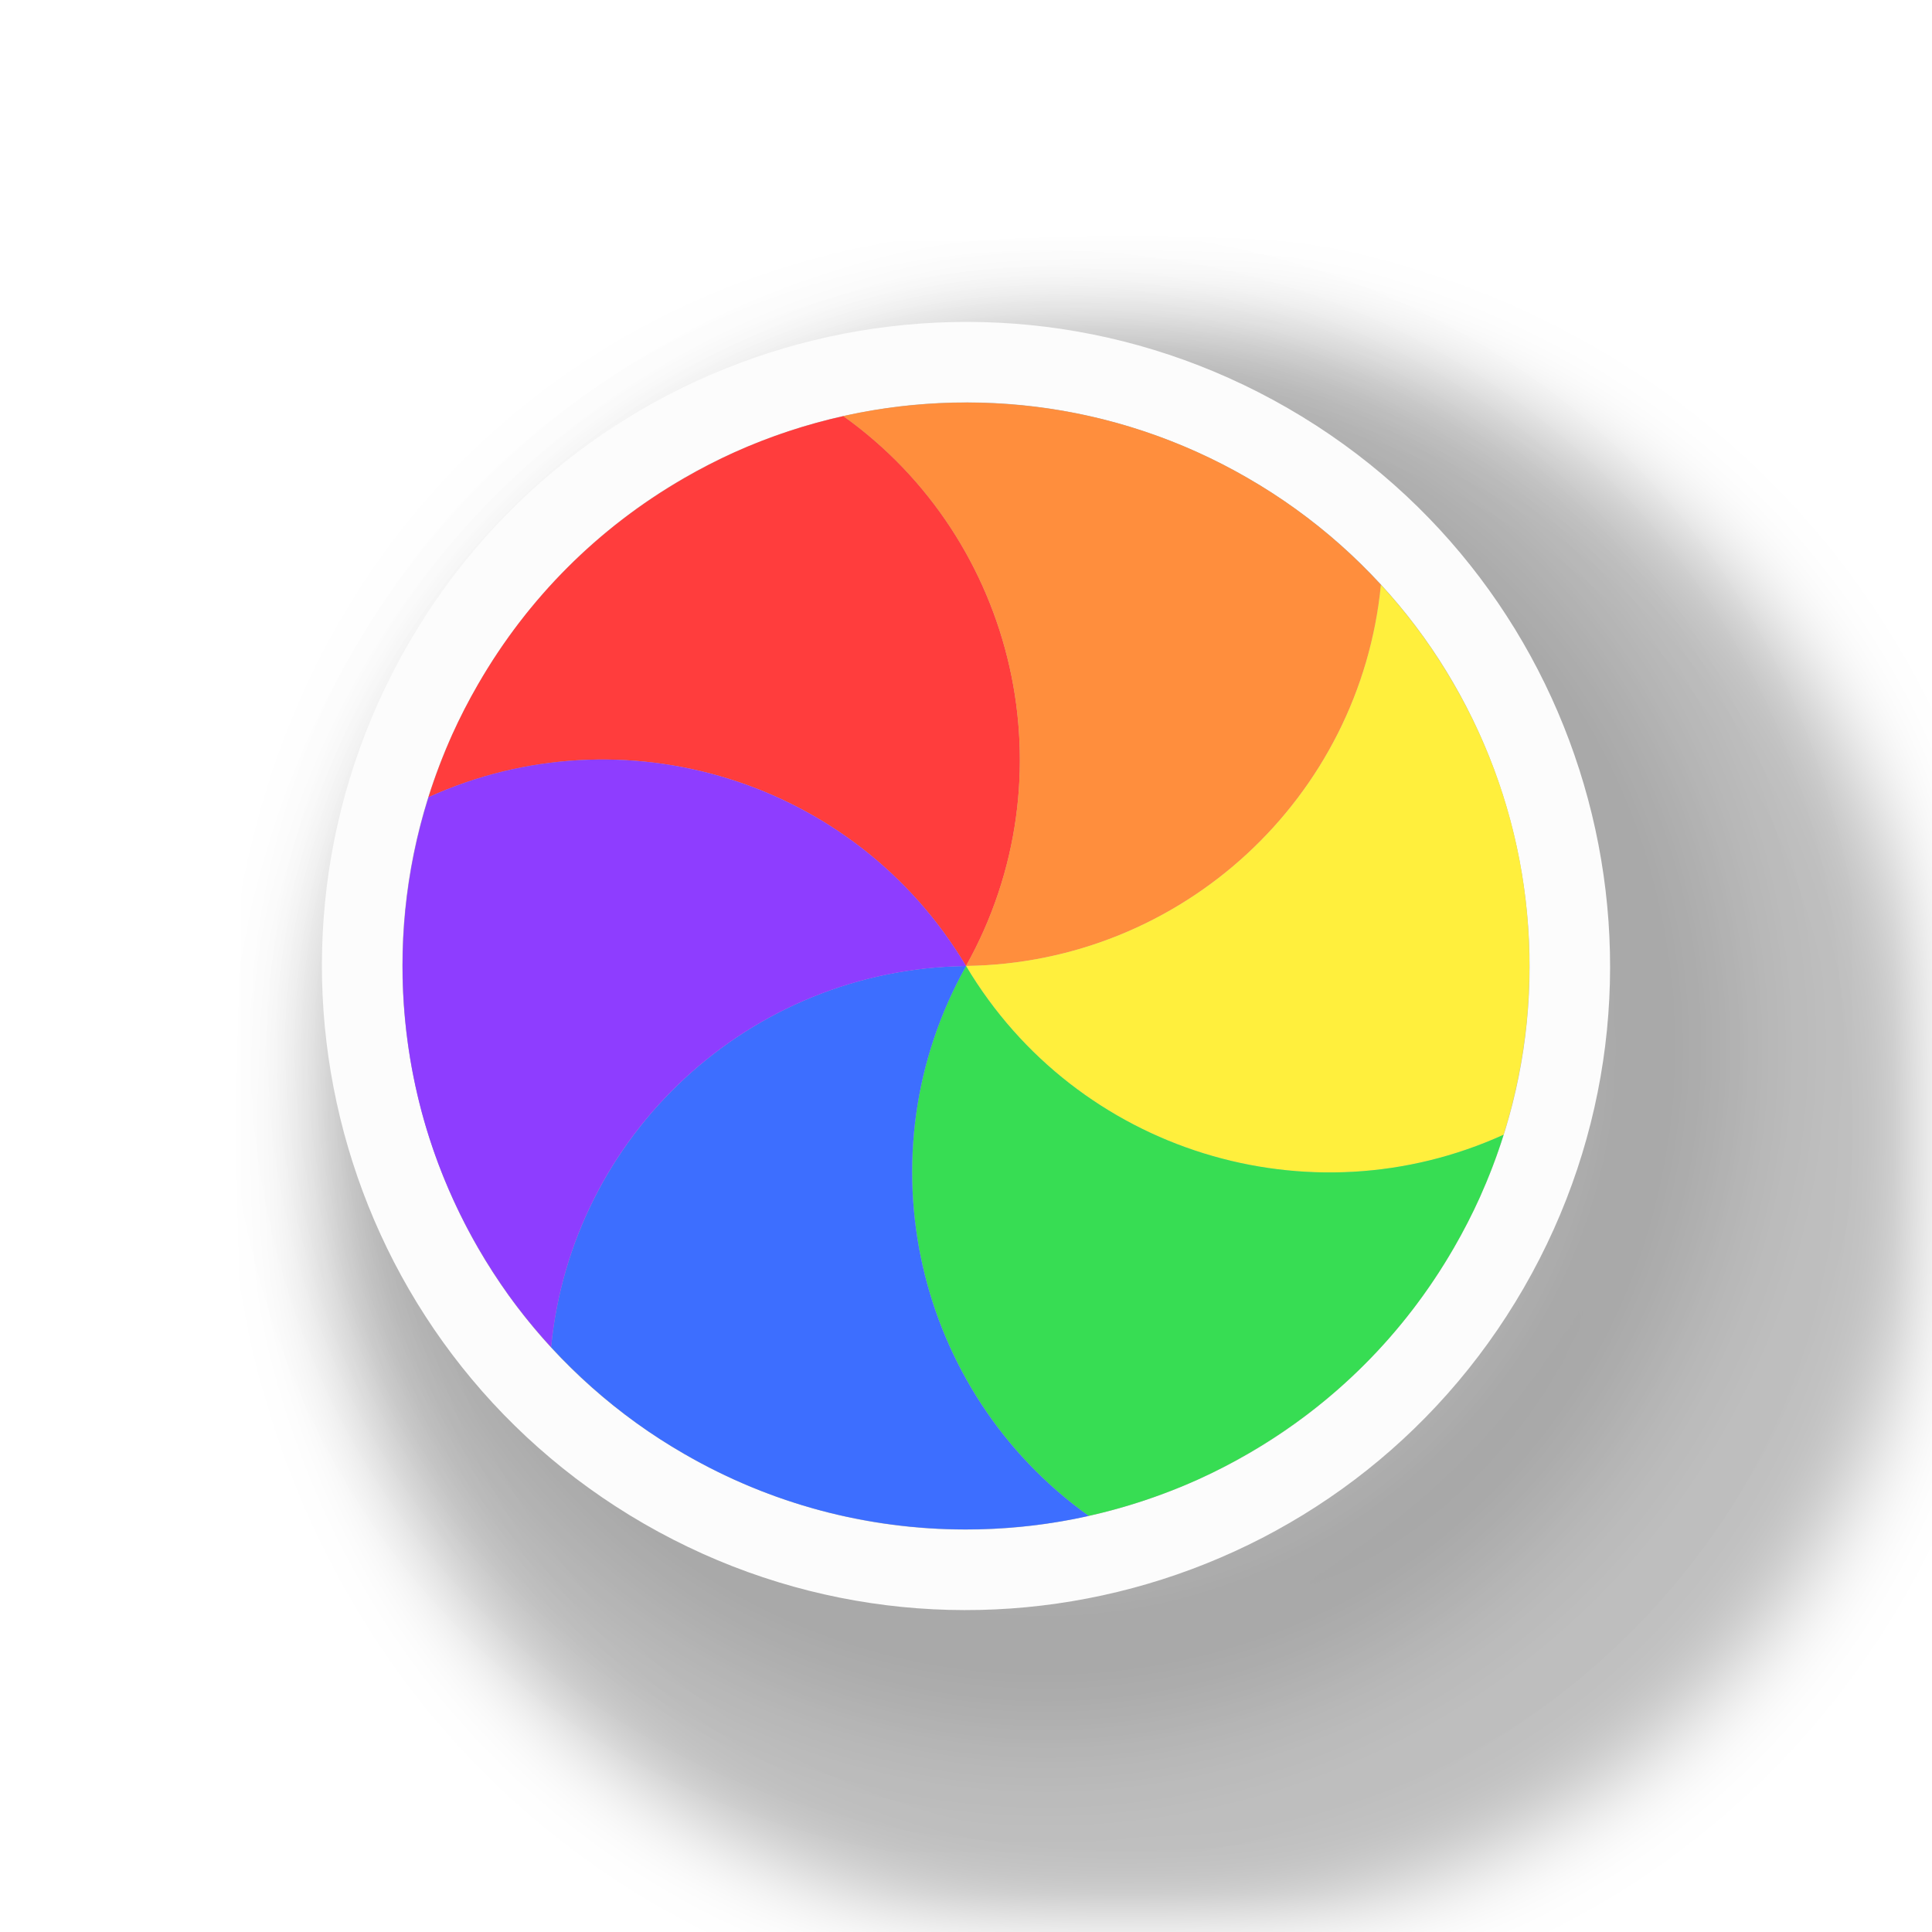
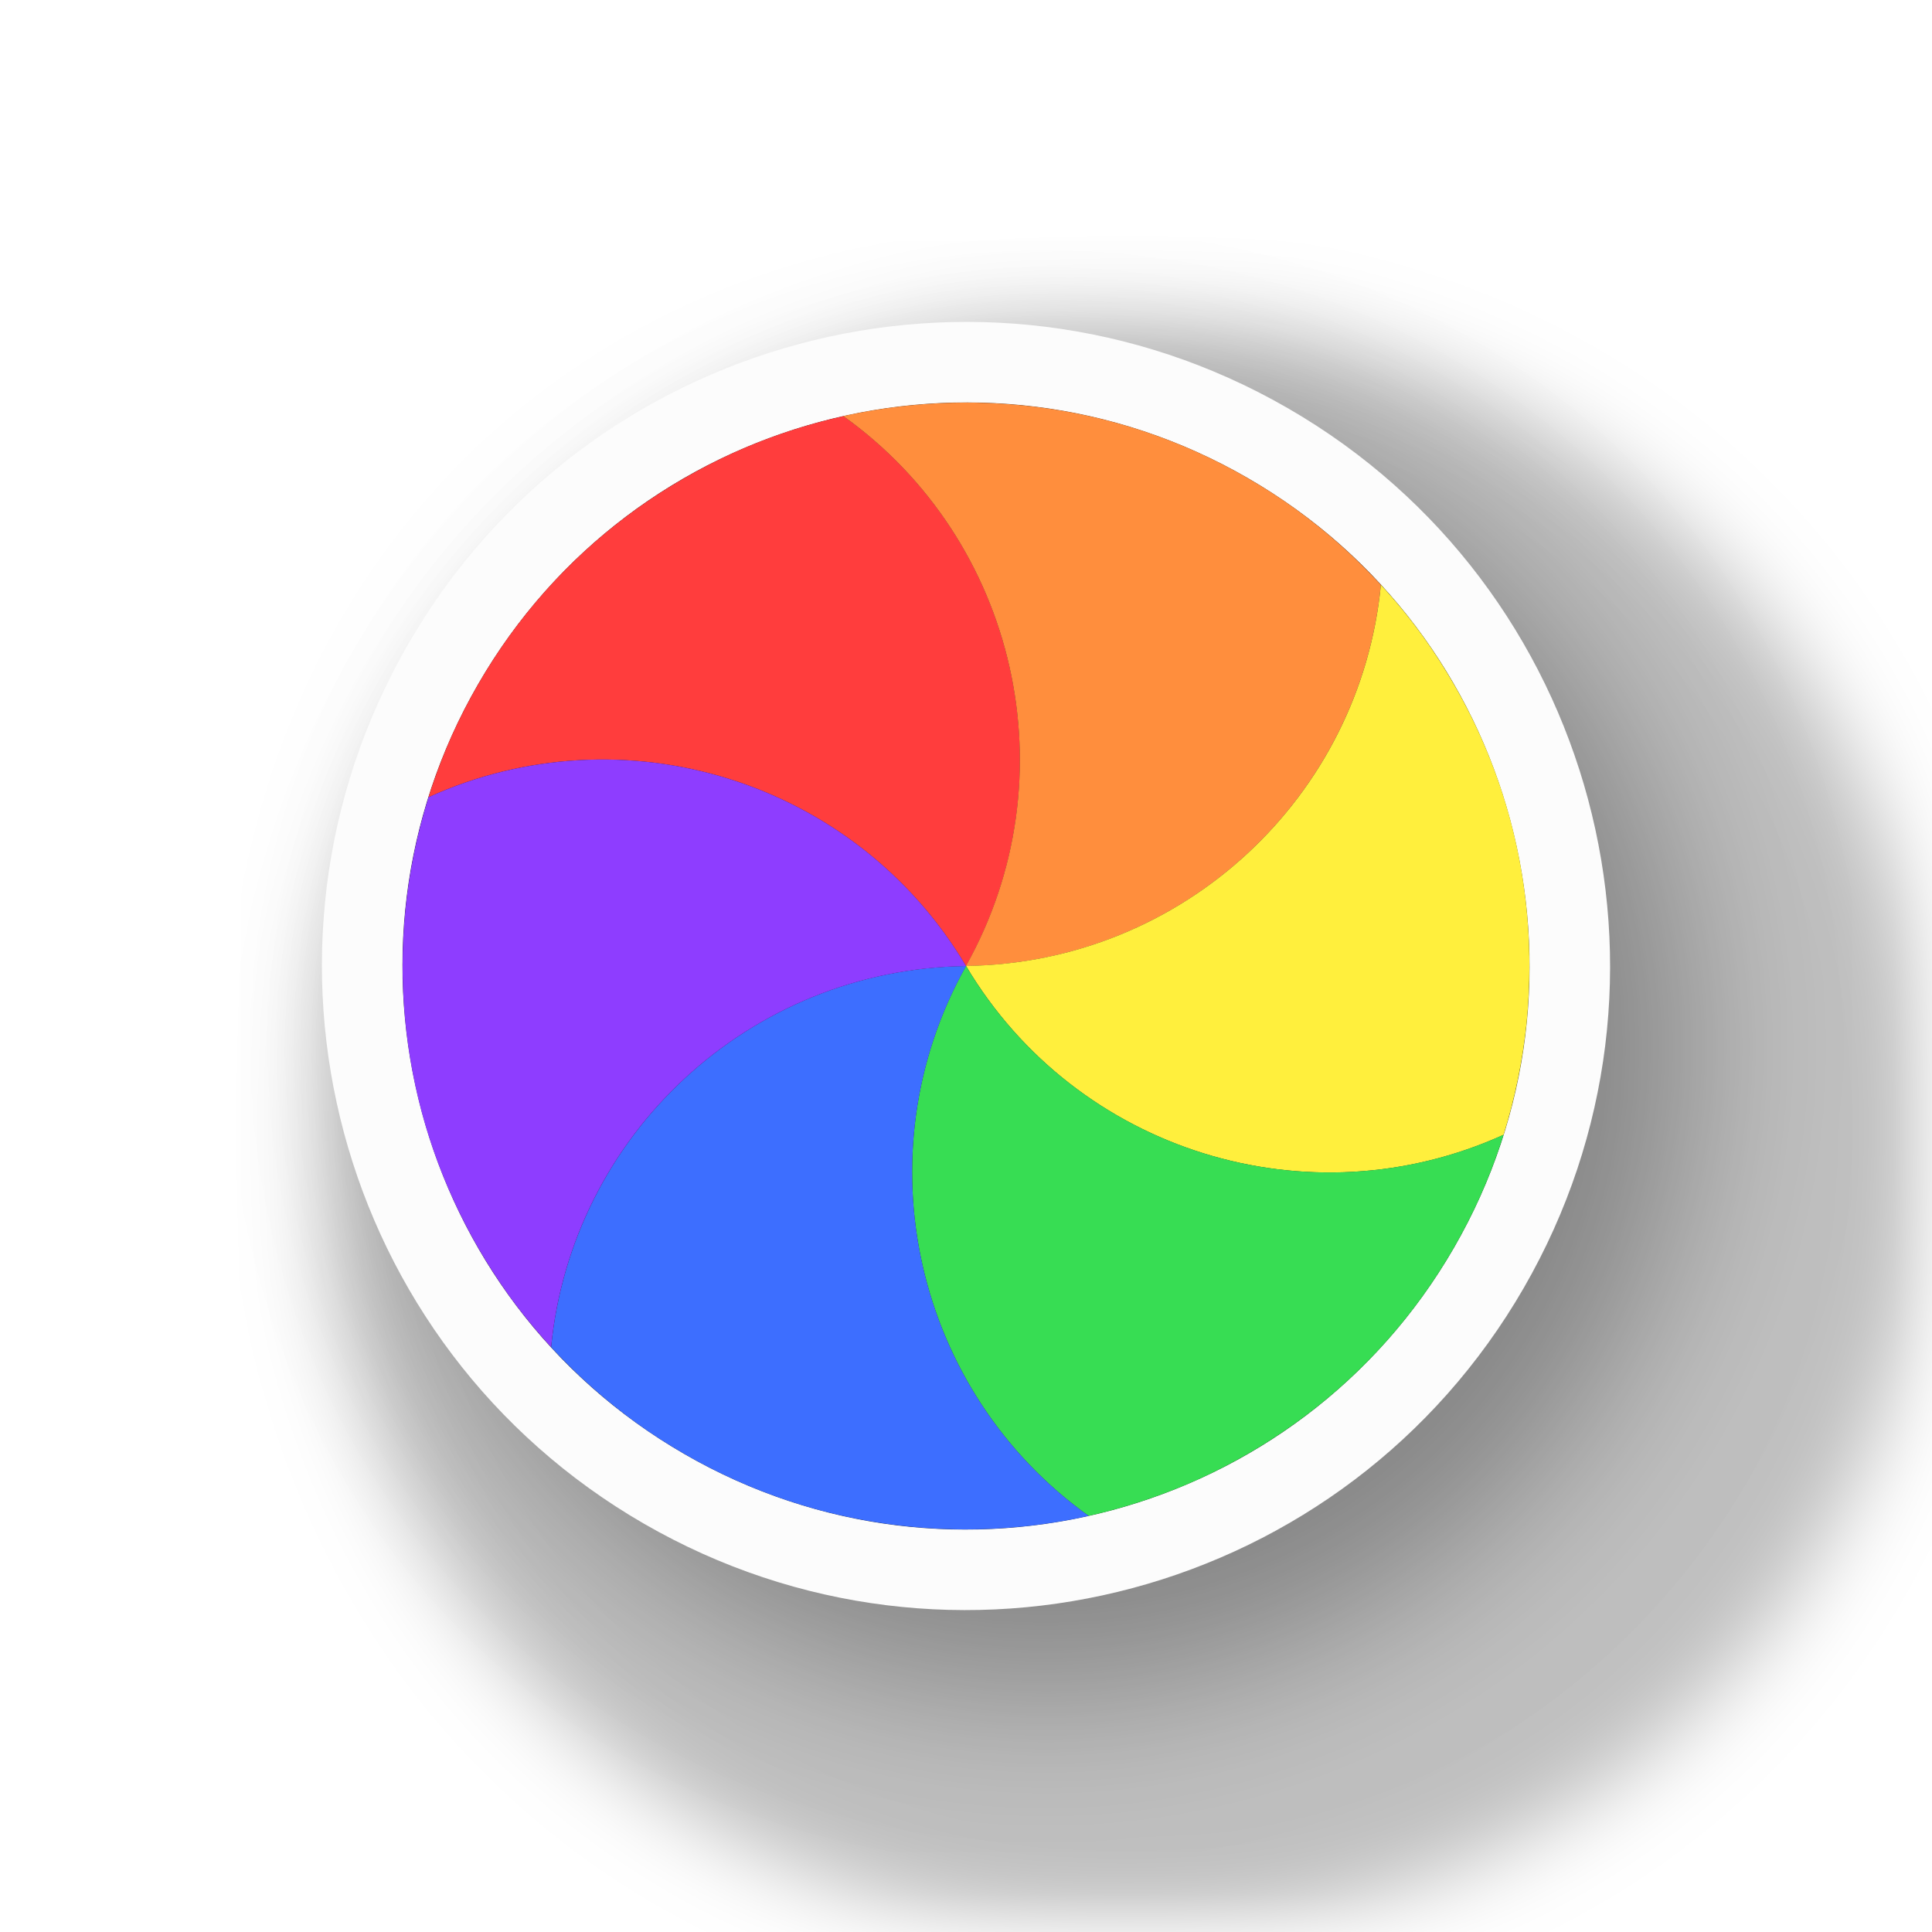
<svg xmlns="http://www.w3.org/2000/svg" width="24" height="24" viewBox="0 0 24 24" fill="none">
  <g filter="url(#filter0_d_173_2537)">
    <g filter="url(#filter1_d_173_2537)">
+       <circle cx="12" cy="12" r="7" transform="rotate(-60 12 12)" fill="#1B1B1B" />
      <circle cx="12" cy="12" r="7.5" transform="rotate(-60 12 12)" stroke="#FCFCFC" stroke-linejoin="round" />
    </g>
    <path d="M5.322 9.904C5.406 9.638 5.505 9.378 5.619 9.123C5.714 8.913 5.821 8.705 5.939 8.501C6.252 7.958 6.627 7.473 7.05 7.05C7.473 6.627 7.958 6.252 8.501 5.939C8.705 5.821 8.913 5.714 9.123 5.619C9.558 5.423 10.012 5.273 10.477 5.169C12.631 6.708 13.317 9.65 12 12.001C10.622 9.685 7.732 8.808 5.322 9.904Z" fill="#FF3D3D" />
    <path d="M10.476 5.169C10.748 5.108 11.024 5.064 11.301 5.036C11.531 5.013 11.764 5.001 12 5.001C12.627 5.001 13.234 5.083 13.812 5.238C14.39 5.393 14.957 5.625 15.499 5.939C15.704 6.057 15.9 6.183 16.087 6.318C16.475 6.597 16.832 6.915 17.154 7.265C16.898 9.9 14.694 11.965 11.999 12C13.316 9.649 12.63 6.708 10.476 5.169Z" fill="#FF8E3D" />
    <path d="M17.154 7.265C17.343 7.47 17.519 7.686 17.682 7.912C17.817 8.1 17.943 8.296 18.061 8.5C18.375 9.043 18.607 9.61 18.762 10.188C18.917 10.766 18.999 11.373 18.999 12C18.999 12.236 18.987 12.469 18.965 12.699C18.916 13.174 18.82 13.642 18.678 14.097C16.267 15.192 13.377 14.315 12 11.999C14.694 11.964 16.898 9.9 17.154 7.265Z" fill="#FFEF3D" />
    <path d="M18.678 14.096C18.595 14.362 18.495 14.622 18.381 14.877C18.286 15.087 18.179 15.295 18.061 15.499C17.748 16.042 17.373 16.527 16.95 16.95C16.527 17.373 16.042 17.748 15.499 18.061C15.295 18.179 15.088 18.285 14.877 18.381C14.442 18.576 13.988 18.727 13.523 18.831C11.369 17.292 10.684 14.35 12 11.999C13.378 14.315 16.268 15.191 18.678 14.096Z" fill="#37DD53" />
    <path d="M13.524 18.831C13.252 18.892 12.977 18.936 12.699 18.964C12.469 18.987 12.236 18.999 12 18.999C11.374 18.999 10.766 18.916 10.188 18.762C9.611 18.607 9.043 18.375 8.501 18.061C8.296 17.943 8.1 17.817 7.913 17.682C7.526 17.403 7.168 17.085 6.846 16.735C7.102 14.1 9.307 12.035 12.001 12C10.684 14.351 11.37 17.292 13.524 18.831Z" fill="#3D6EFF" />
    <path d="M6.846 16.735C6.658 16.53 6.481 16.314 6.318 16.088C6.184 15.9 6.057 15.704 5.939 15.5C5.626 14.957 5.393 14.39 5.238 13.812C5.084 13.234 5.001 12.627 5.001 12C5.001 11.764 5.013 11.531 5.036 11.301C5.084 10.826 5.18 10.358 5.323 9.903C7.733 8.808 10.623 9.685 12.001 12.001C9.307 12.036 7.102 14.1 6.846 16.735Z" fill="#8E3DFF" />
  </g>
  <defs>
    <filter id="filter0_d_173_2537" x="0" y="0" width="26" height="26" filterUnits="userSpaceOnUse" color-interpolation-filters="sRGB">
      <feFlood flood-opacity="0" result="BackgroundImageFix" />
      <feColorMatrix in="SourceAlpha" type="matrix" values="0 0 0 0 0 0 0 0 0 0 0 0 0 0 0 0 0 0 127 0" result="hardAlpha" />
      <feOffset dx="1" dy="1" />
      <feGaussianBlur stdDeviation="0.5" />
      <feColorMatrix type="matrix" values="0 0 0 0 0 0 0 0 0 0 0 0 0 0 0 0 0 0 0.25 0" />
      <feBlend mode="normal" in2="BackgroundImageFix" result="effect1_dropShadow_173_2537" />
      <feBlend mode="normal" in="SourceGraphic" in2="effect1_dropShadow_173_2537" result="shape" />
    </filter>
    <filter id="filter1_d_173_2537" x="2.999" y="2.999" width="20.003" height="20.003" filterUnits="userSpaceOnUse" color-interpolation-filters="sRGB">
      <feFlood flood-opacity="0" result="BackgroundImageFix" />
      <feColorMatrix in="SourceAlpha" type="matrix" values="0 0 0 0 0 0 0 0 0 0 0 0 0 0 0 0 0 0 127 0" result="hardAlpha" />
      <feOffset dx="1" dy="1" />
      <feGaussianBlur stdDeviation="1" />
      <feColorMatrix type="matrix" values="0 0 0 0 0 0 0 0 0 0 0 0 0 0 0 0 0 0 0.3 0" />
      <feBlend mode="normal" in2="BackgroundImageFix" result="effect1_dropShadow_173_2537" />
      <feBlend mode="normal" in="SourceGraphic" in2="effect1_dropShadow_173_2537" result="shape" />
    </filter>
  </defs>
</svg>
